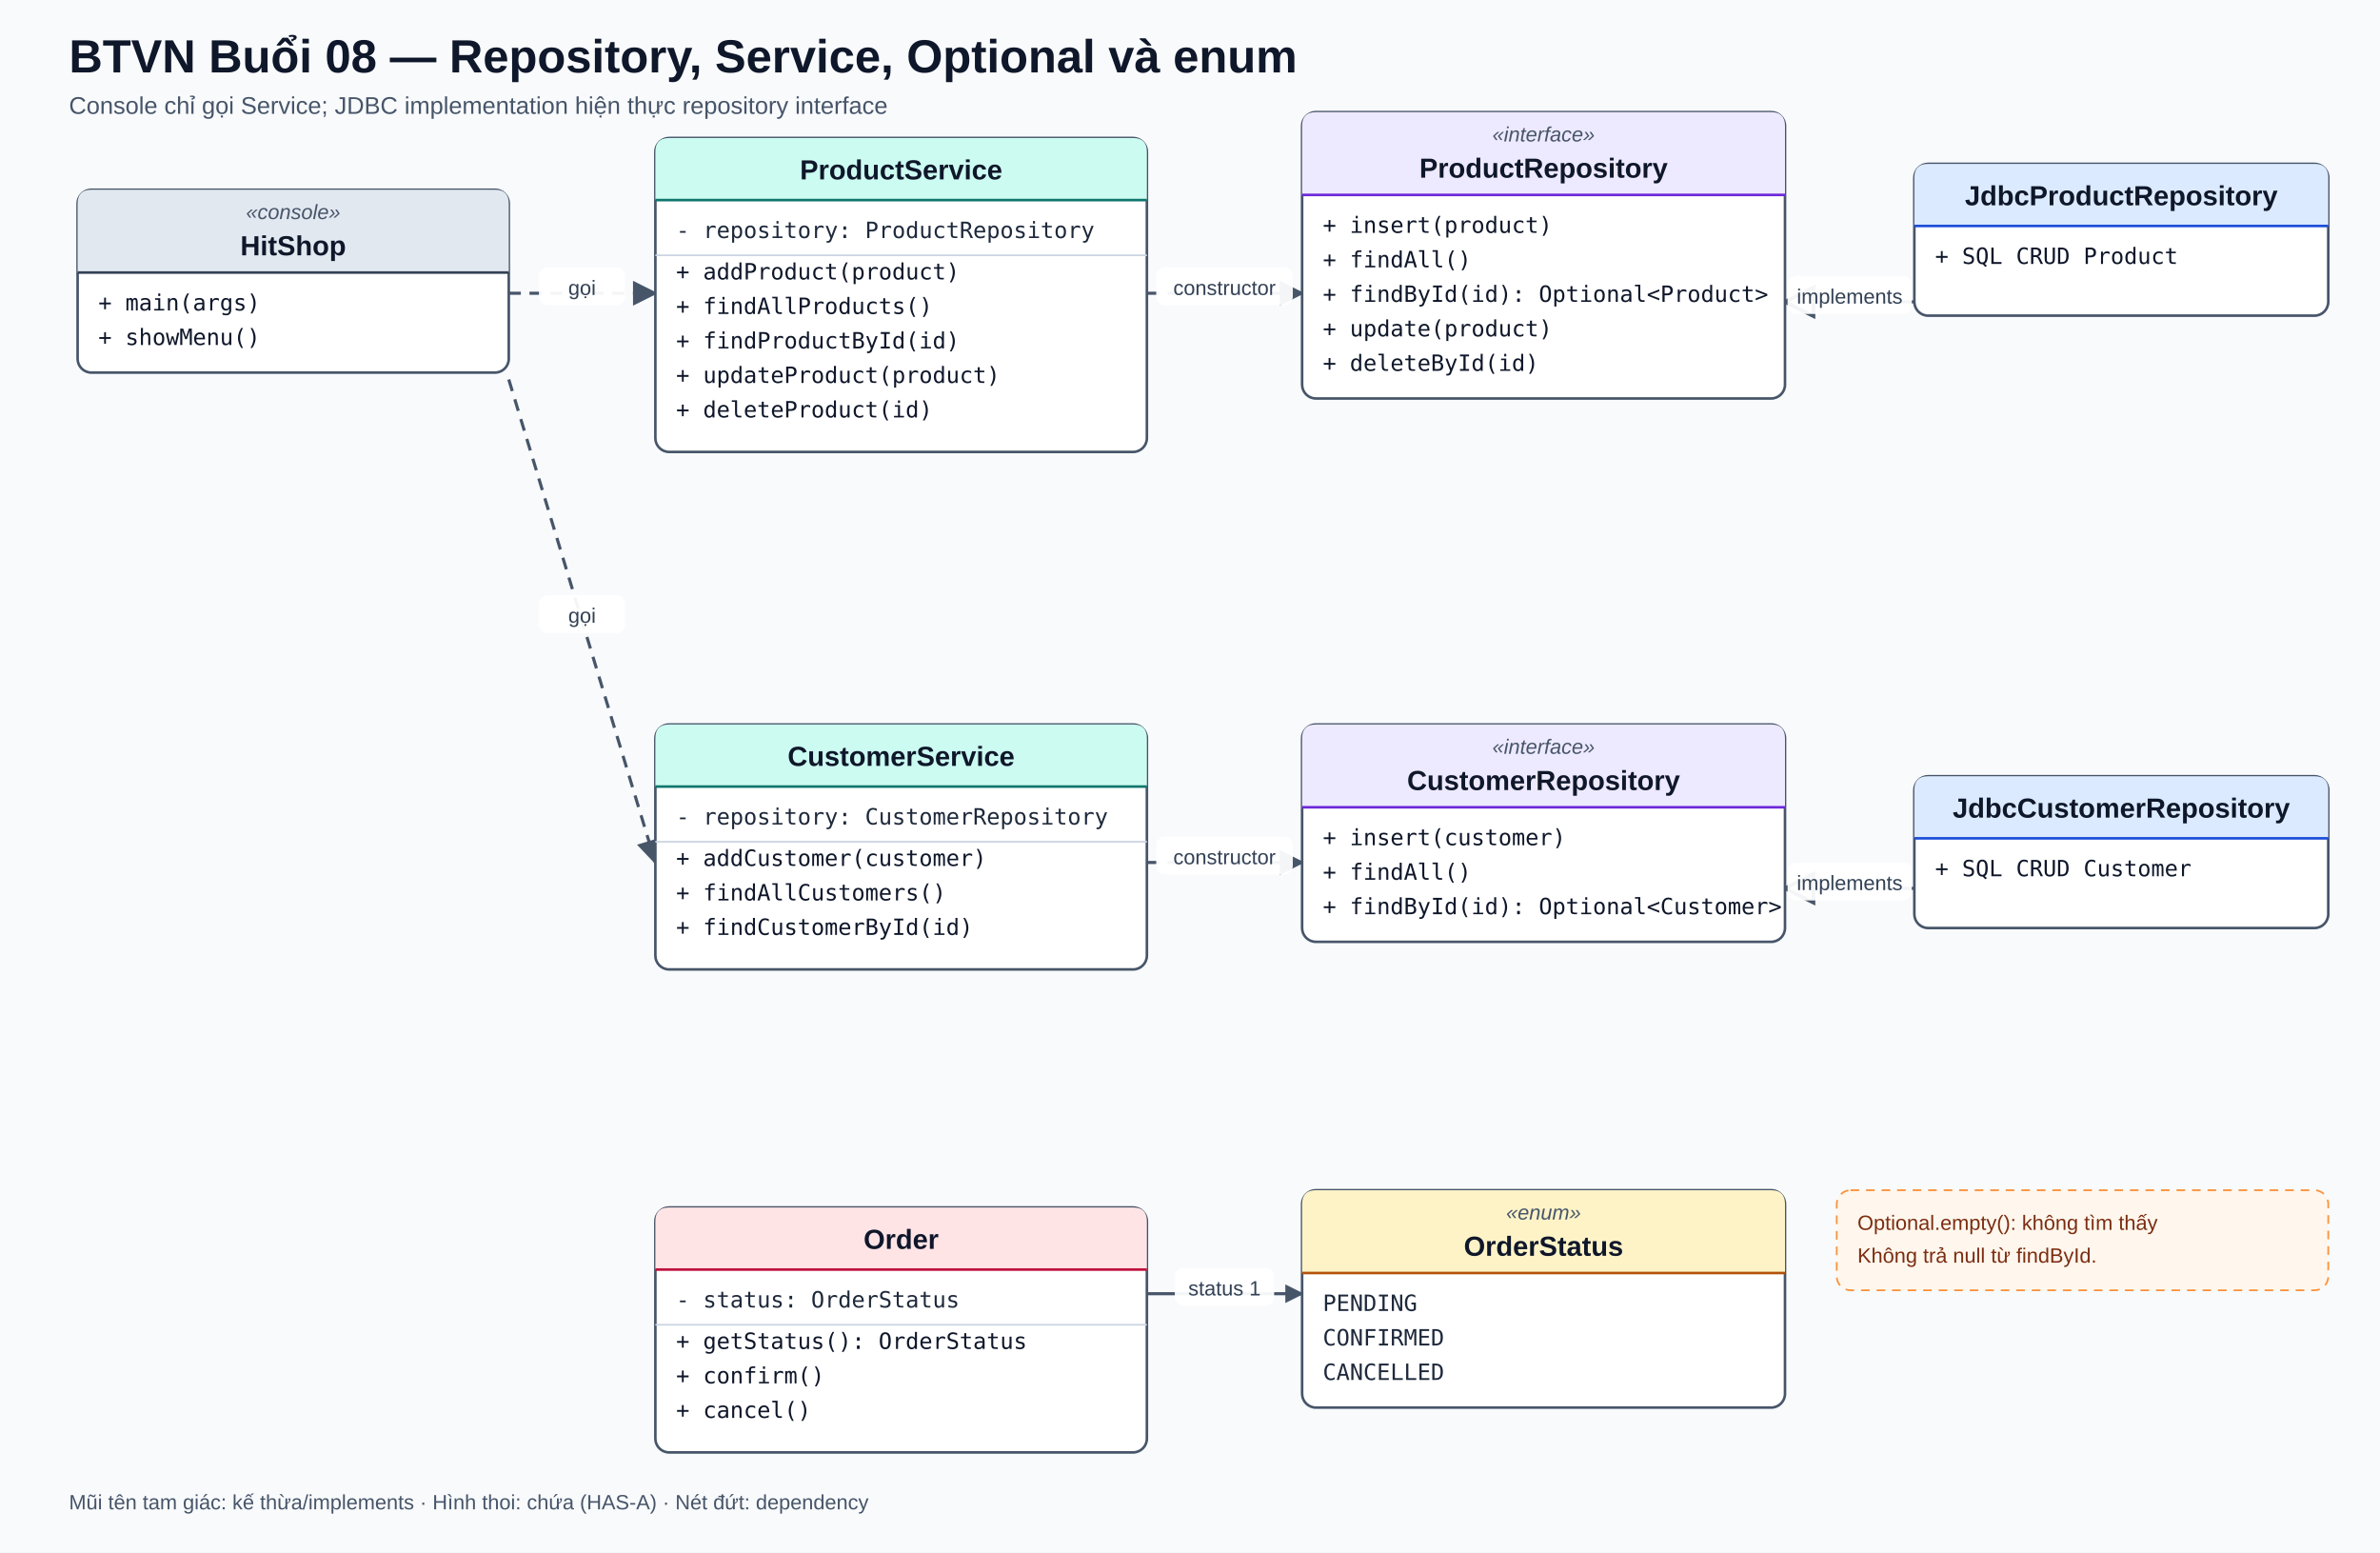
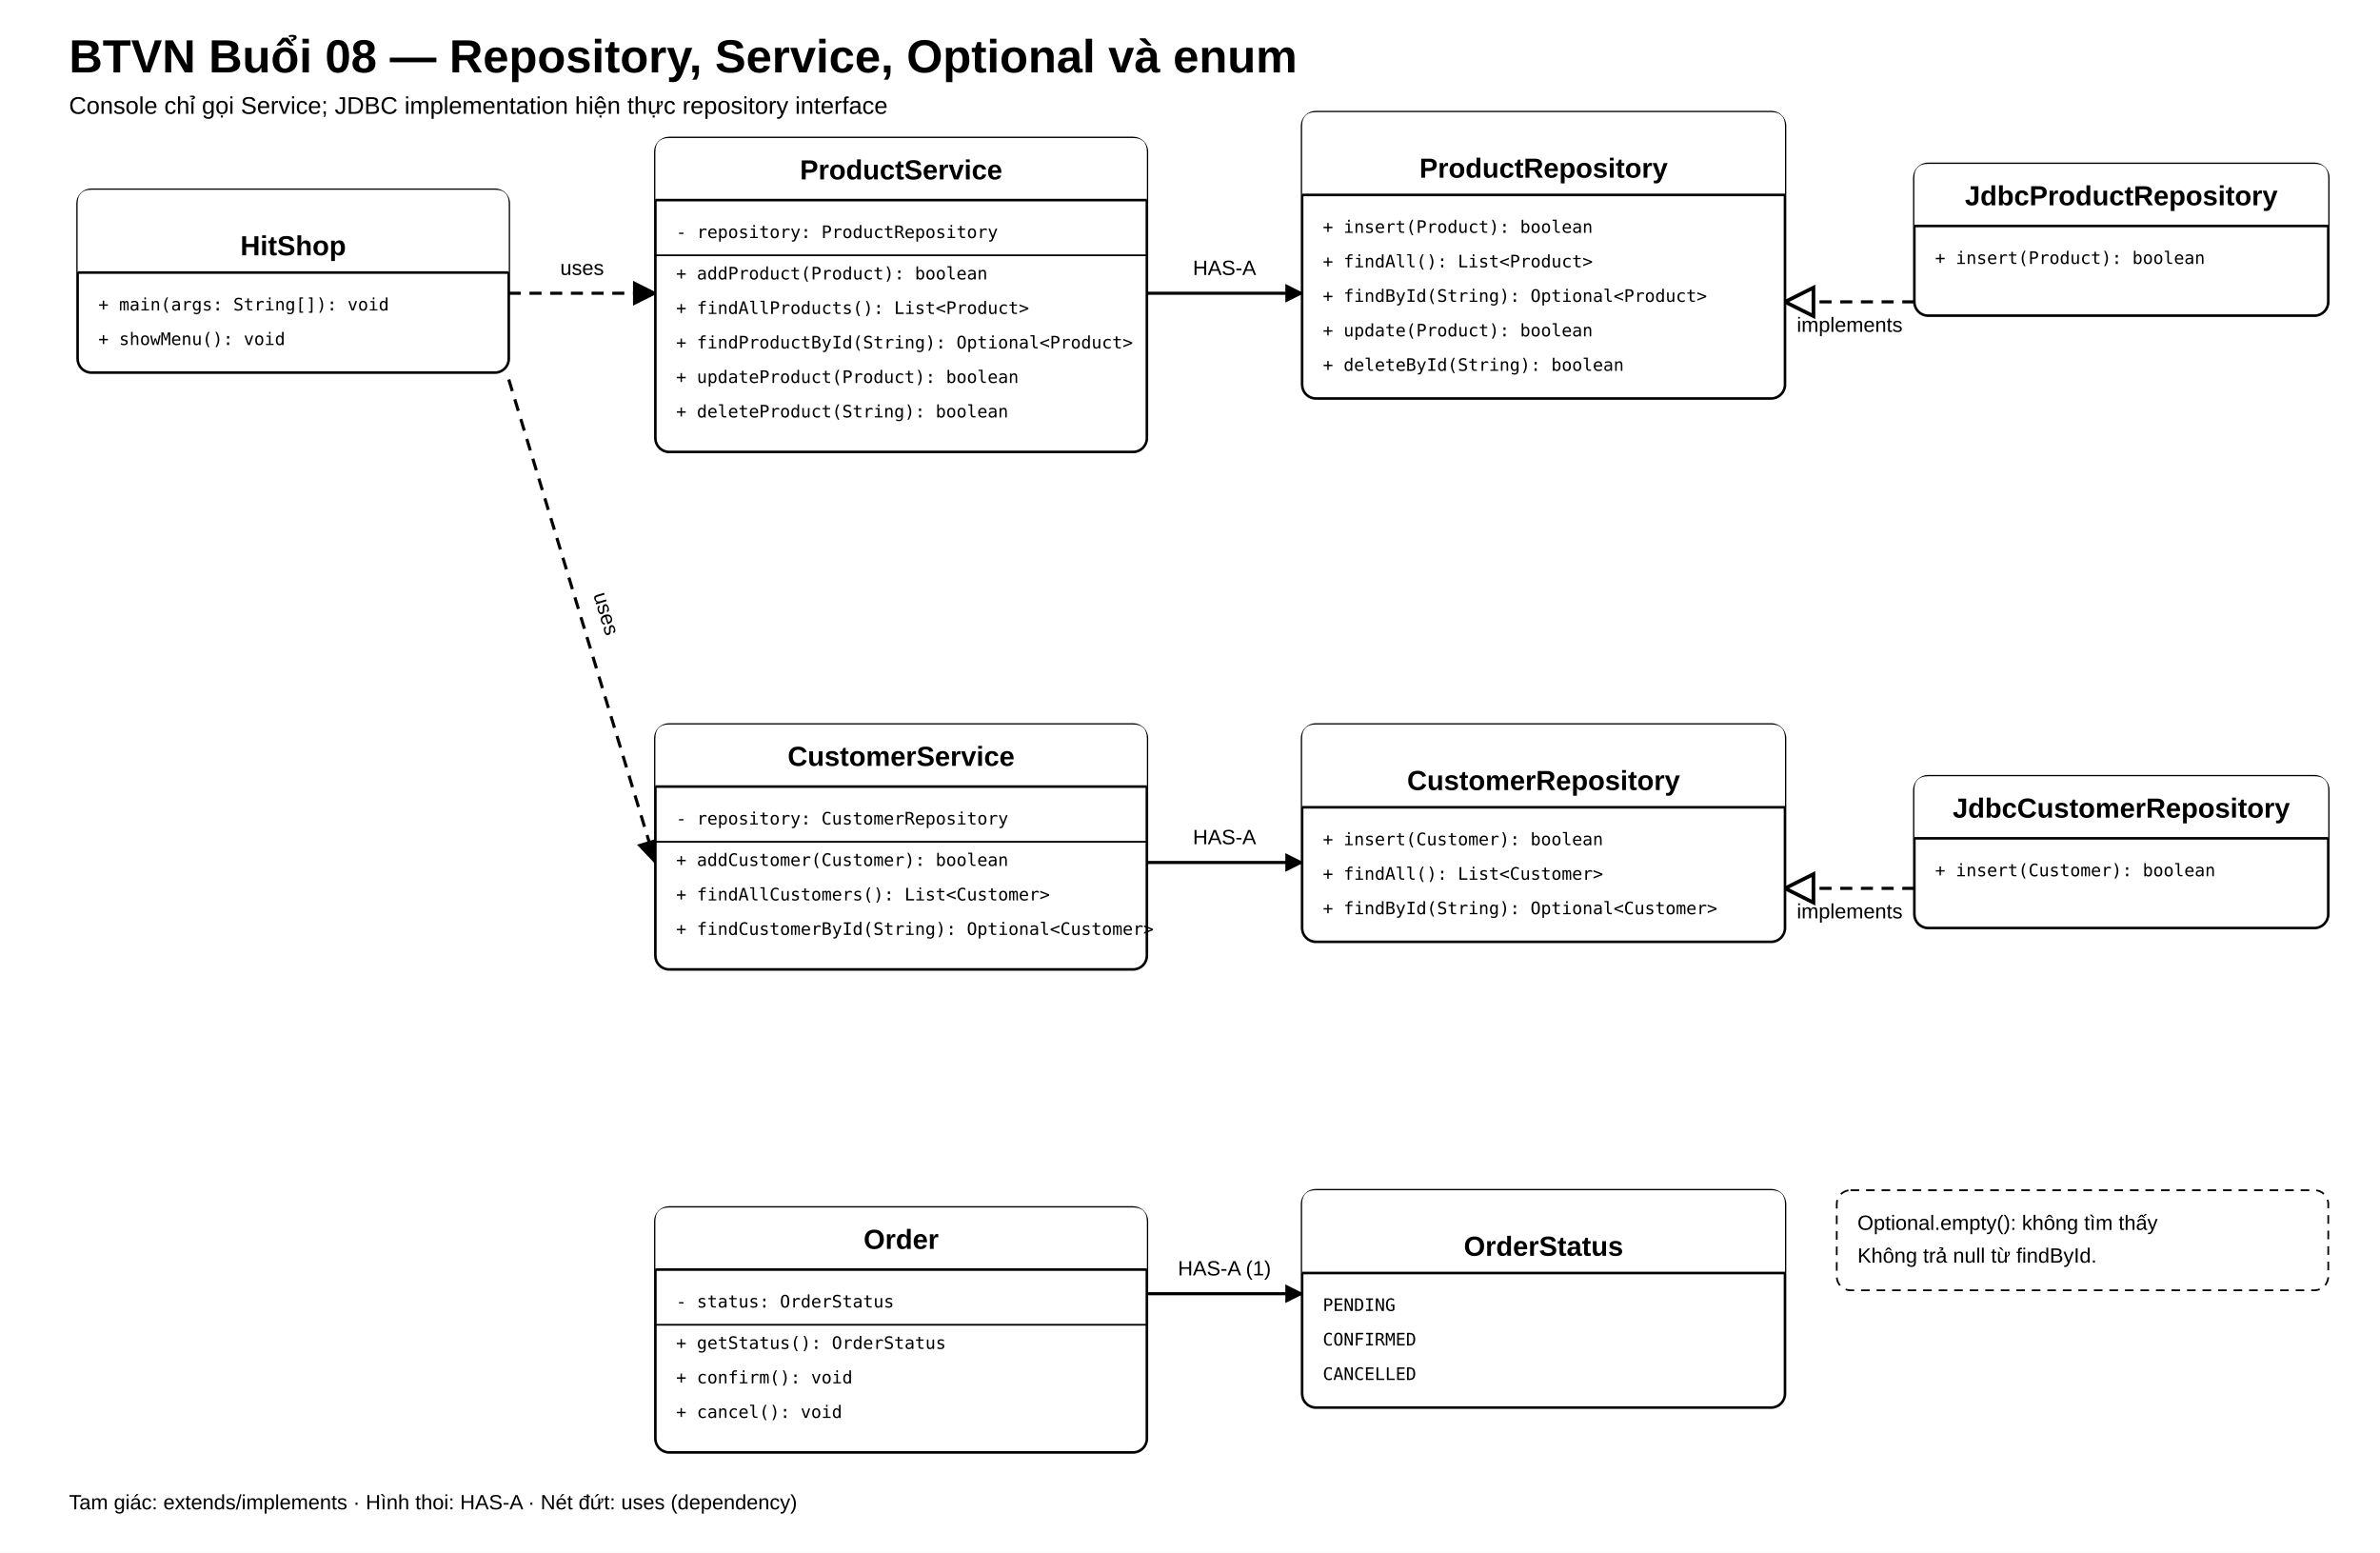
<svg xmlns="http://www.w3.org/2000/svg" width="1380" height="900" viewBox="0 0 1380 900" role="img" aria-labelledby="title desc">
  <defs>
    <marker id="arrow" viewBox="0 0 10 10" refX="9" refY="5" markerWidth="8" markerHeight="8" orient="auto">
-       <path d="M 0 0 L 10 5 L 0 10 z" fill="#475569" />
+       <path d="M 0 0 L 10 5 L 0 10 z" fill="#000000" />
    </marker>
    <marker id="arrowSmall" viewBox="0 0 10 10" refX="9" refY="5" markerWidth="6" markerHeight="6" orient="auto">
-       <path d="M 0 0 L 10 5 L 0 10 z" fill="#475569" />
+       <path d="M 0 0 L 10 5 L 0 10 z" fill="#000000" />
    </marker>
    <marker id="triangle" viewBox="0 0 12 12" refX="11" refY="6" markerWidth="11" markerHeight="11" orient="auto">
-       <path d="M 1 1 L 11 6 L 1 11 z" fill="#FFFFFF" stroke="#475569" stroke-width="1.3" />
+       <path d="M 1 1 L 11 6 L 1 11 z" fill="#FFFFFF" stroke="#000000" stroke-width="1.3" />
    </marker>
    <marker id="diamond" viewBox="0 0 14 10" refX="13" refY="5" markerWidth="12" markerHeight="10" orient="auto">
-       <path d="M 1 5 L 6 1 L 13 5 L 6 9 z" fill="#475569" />
+       <path d="M 1 5 L 6 1 L 13 5 L 6 9 z" fill="#000000" />
    </marker>
  </defs>
  <style>
-     .title { font: 700 27px Arial, sans-serif; fill: #0F172A; }
-     .subtitle { font: 14px Arial, sans-serif; fill: #475569; }
-     .class-title { font: 700 16px Arial, sans-serif; fill: #0F172A; }
-     .stereotype { font: italic 12px Arial, sans-serif; fill: #475569; }
-     .member { font: 13px Consolas, monospace; fill: #1E293B; }
-     .method { fill: #0F172A; }
-     .edge-label { font: 12px Arial, sans-serif; fill: #334155; }
-     .note { font: 12px Arial, sans-serif; fill: #7C2D12; }
-     .legend { font: 12px Arial, sans-serif; fill: #475569; }
+     .title { font: 700 27px Arial, sans-serif; fill: #000000; }
+     .subtitle { font: 14px Arial, sans-serif; fill: #000000; }
+     .class-title { font: 700 16px Arial, sans-serif; fill: #000000; }
+     .member { font: 10px Consolas, monospace; fill: #000000; }
+     .method { fill: #000000; }
+     .edge-label { font: 12px Arial, sans-serif; fill: #000000; }
+     .note { font: 12px Arial, sans-serif; fill: #000000; }
+     .legend { font: 12px Arial, sans-serif; fill: #000000; }
  </style>
-   <rect width="100%" height="100%" fill="#F8FAFC" />
+   <rect width="100%" height="100%" fill="#FFFFFF" />
  <text x="40" y="42" class="title">BTVN Buổi 08 — Repository, Service, Optional và enum</text>
  <text x="40" y="66" class="subtitle">Console chỉ gọi Service; JDBC implementation hiện thực repository interface</text>
-   <path d="M 295 170 L 380 170" fill="none" stroke="#475569" stroke-width="1.8" stroke-dasharray="7 5" marker-end="url(#arrow)" />
-   <rect x="312.5" y="155" width="50" height="22" rx="5" fill="#FFFFFF" opacity="0.94" />
-   <text x="337.5" y="171" text-anchor="middle" class="edge-label">gọi</text>
-   <path d="M 295 220 L 380 500" fill="none" stroke="#475569" stroke-width="1.8" stroke-dasharray="7 5" marker-end="url(#arrow)" />
-   <rect x="312.5" y="345" width="50" height="22" rx="5" fill="#FFFFFF" opacity="0.94" />
-   <text x="337.5" y="361" text-anchor="middle" class="edge-label">gọi</text>
-   <path d="M 665 170 L 755 170" fill="none" stroke="#475569" stroke-width="1.8" stroke-dasharray="7 5" marker-end="url(#arrow)" />
-   <rect x="670.4" y="155" width="79.2" height="22" rx="5" fill="#FFFFFF" opacity="0.94" />
-   <text x="710" y="171" text-anchor="middle" class="edge-label">constructor</text>
-   <path d="M 665 500 L 755 500" fill="none" stroke="#475569" stroke-width="1.8" stroke-dasharray="7 5" marker-end="url(#arrow)" />
-   <rect x="670.4" y="485" width="79.2" height="22" rx="5" fill="#FFFFFF" opacity="0.94" />
-   <text x="710" y="501" text-anchor="middle" class="edge-label">constructor</text>
-   <path d="M 1110 175 L 1035 175" fill="none" stroke="#475569" stroke-width="1.8" stroke-dasharray="7 5" marker-end="url(#triangle)" />
-   <rect x="1036.5" y="160" width="72" height="22" rx="5" fill="#FFFFFF" opacity="0.94" />
-   <text x="1072.5" y="176" text-anchor="middle" class="edge-label">implements</text>
-   <path d="M 1110 515 L 1035 515" fill="none" stroke="#475569" stroke-width="1.8" stroke-dasharray="7 5" marker-end="url(#triangle)" />
-   <rect x="1036.5" y="500" width="72" height="22" rx="5" fill="#FFFFFF" opacity="0.94" />
-   <text x="1072.5" y="516" text-anchor="middle" class="edge-label">implements</text>
-   <path d="M 665 750 L 755 750" fill="none" stroke="#475569" stroke-width="1.8" marker-end="url(#arrowSmall)" />
-   <rect x="681.2" y="735" width="57.6" height="22" rx="5" fill="#FFFFFF" opacity="0.94" />
-   <text x="710" y="751" text-anchor="middle" class="edge-label">status 1</text>
+   <path d="M 295 170 L 380 170" fill="none" stroke="#000000" stroke-width="1.8" stroke-dasharray="7 5" marker-end="url(#arrow)" />
+   <text x="337.5" y="156.0" text-anchor="middle" dominant-baseline="middle" transform="rotate(0.0 337.5 156.0)" class="edge-label">uses</text>
+   <path d="M 295 220 L 380 500" fill="none" stroke="#000000" stroke-width="1.8" stroke-dasharray="7 5" marker-end="url(#arrow)" />
+   <text x="350.9" y="355.9" text-anchor="middle" dominant-baseline="middle" transform="rotate(73.1 350.9 355.9)" class="edge-label">uses</text>
+   <path d="M 665 170 L 755 170" fill="none" stroke="#000000" stroke-width="1.8" marker-end="url(#arrowSmall)" />
+   <text x="710.0" y="156.0" text-anchor="middle" dominant-baseline="middle" transform="rotate(0.0 710.0 156.0)" class="edge-label">HAS-A</text>
+   <path d="M 665 500 L 755 500" fill="none" stroke="#000000" stroke-width="1.8" marker-end="url(#arrowSmall)" />
+   <text x="710.0" y="486.0" text-anchor="middle" dominant-baseline="middle" transform="rotate(0.0 710.0 486.0)" class="edge-label">HAS-A</text>
+   <path d="M 1110 175 L 1035 175" fill="none" stroke="#000000" stroke-width="1.8" stroke-dasharray="7 5" marker-end="url(#triangle)" />
+   <text x="1072.5" y="189.0" text-anchor="middle" dominant-baseline="middle" transform="rotate(0.0 1072.5 189.0)" class="edge-label">implements</text>
+   <path d="M 1110 515 L 1035 515" fill="none" stroke="#000000" stroke-width="1.8" stroke-dasharray="7 5" marker-end="url(#triangle)" />
+   <text x="1072.5" y="529.0" text-anchor="middle" dominant-baseline="middle" transform="rotate(0.0 1072.5 529.0)" class="edge-label">implements</text>
+   <path d="M 665 750 L 755 750" fill="none" stroke="#000000" stroke-width="1.8" marker-end="url(#arrowSmall)" />
+   <text x="710.0" y="736.0" text-anchor="middle" dominant-baseline="middle" transform="rotate(0.0 710.0 736.0)" class="edge-label">HAS-A (1)</text>
  <g class="class-box">
-     <rect x="45" y="110" width="250" height="106" rx="8" fill="#FFFFFF" stroke="#475569" stroke-width="1.5" />
-     <path d="M 53 110 H 287 Q 295 110 295 118 V 158 H 45 V 118 Q 45 110 53 110" fill="#E2E8F0" />
-     <line x1="45" y1="158" x2="295" y2="158" stroke="#334155" stroke-width="1.5" />
-     <text x="170" y="127" text-anchor="middle" class="stereotype">«console»</text>
+     <rect x="45" y="110" width="250" height="106" rx="8" fill="#FFFFFF" stroke="#000000" stroke-width="1.5" />
+     <path d="M 53 110 H 287 Q 295 110 295 118 V 158 H 45 V 118 Q 45 110 53 110" fill="#FFFFFF" />
+     <line x1="45" y1="158" x2="295" y2="158" stroke="#000000" stroke-width="1.5" />
    <text x="170" y="148" text-anchor="middle" class="class-title">HitShop</text>
-     <text x="57" y="180" class="member method">+ main(args)</text>
-     <text x="57" y="200" class="member method">+ showMenu()</text>
+     <text x="57" y="180" class="member method">+ main(args: String[]): void</text>
+     <text x="57" y="200" class="member method">+ showMenu(): void</text>
  </g>
  <g class="class-box">
-     <rect x="380" y="80" width="285" height="182" rx="8" fill="#FFFFFF" stroke="#475569" stroke-width="1.5" />
-     <path d="M 388 80 H 657 Q 665 80 665 88 V 116 H 380 V 88 Q 380 80 388 80" fill="#CCFBF1" />
-     <line x1="380" y1="116" x2="665" y2="116" stroke="#0F766E" stroke-width="1.5" />
+     <rect x="380" y="80" width="285" height="182" rx="8" fill="#FFFFFF" stroke="#000000" stroke-width="1.5" />
+     <path d="M 388 80 H 657 Q 665 80 665 88 V 116 H 380 V 88 Q 380 80 388 80" fill="#FFFFFF" />
+     <line x1="380" y1="116" x2="665" y2="116" stroke="#000000" stroke-width="1.5" />
    <text x="522.5" y="104" text-anchor="middle" class="class-title">ProductService</text>
    <text x="392" y="138" class="member">- repository: ProductRepository</text>
-     <line x1="380" y1="148" x2="665" y2="148" stroke="#CBD5E1" />
-     <text x="392" y="162" class="member method">+ addProduct(product)</text>
-     <text x="392" y="182" class="member method">+ findAllProducts()</text>
-     <text x="392" y="202" class="member method">+ findProductById(id)</text>
-     <text x="392" y="222" class="member method">+ updateProduct(product)</text>
-     <text x="392" y="242" class="member method">+ deleteProduct(id)</text>
+     <line x1="380" y1="148" x2="665" y2="148" stroke="#000000" />
+     <text x="392" y="162" class="member method">+ addProduct(Product): boolean</text>
+     <text x="392" y="182" class="member method">+ findAllProducts(): List&lt;Product&gt;</text>
+     <text x="392" y="202" class="member method">+ findProductById(String): Optional&lt;Product&gt;</text>
+     <text x="392" y="222" class="member method">+ updateProduct(Product): boolean</text>
+     <text x="392" y="242" class="member method">+ deleteProduct(String): boolean</text>
  </g>
  <g class="class-box">
-     <rect x="380" y="420" width="285" height="142" rx="8" fill="#FFFFFF" stroke="#475569" stroke-width="1.5" />
-     <path d="M 388 420 H 657 Q 665 420 665 428 V 456 H 380 V 428 Q 380 420 388 420" fill="#CCFBF1" />
-     <line x1="380" y1="456" x2="665" y2="456" stroke="#0F766E" stroke-width="1.5" />
+     <rect x="380" y="420" width="285" height="142" rx="8" fill="#FFFFFF" stroke="#000000" stroke-width="1.5" />
+     <path d="M 388 420 H 657 Q 665 420 665 428 V 456 H 380 V 428 Q 380 420 388 420" fill="#FFFFFF" />
+     <line x1="380" y1="456" x2="665" y2="456" stroke="#000000" stroke-width="1.5" />
    <text x="522.5" y="444" text-anchor="middle" class="class-title">CustomerService</text>
    <text x="392" y="478" class="member">- repository: CustomerRepository</text>
-     <line x1="380" y1="488" x2="665" y2="488" stroke="#CBD5E1" />
-     <text x="392" y="502" class="member method">+ addCustomer(customer)</text>
-     <text x="392" y="522" class="member method">+ findAllCustomers()</text>
-     <text x="392" y="542" class="member method">+ findCustomerById(id)</text>
+     <line x1="380" y1="488" x2="665" y2="488" stroke="#000000" />
+     <text x="392" y="502" class="member method">+ addCustomer(Customer): boolean</text>
+     <text x="392" y="522" class="member method">+ findAllCustomers(): List&lt;Customer&gt;</text>
+     <text x="392" y="542" class="member method">+ findCustomerById(String): Optional&lt;Customer&gt;</text>
  </g>
  <g class="class-box">
-     <rect x="755" y="65" width="280" height="166" rx="8" fill="#FFFFFF" stroke="#475569" stroke-width="1.5" />
-     <path d="M 763 65 H 1027 Q 1035 65 1035 73 V 113 H 755 V 73 Q 755 65 763 65" fill="#EDE9FE" />
-     <line x1="755" y1="113" x2="1035" y2="113" stroke="#6D28D9" stroke-width="1.5" />
-     <text x="895" y="82" text-anchor="middle" class="stereotype">«interface»</text>
+     <rect x="755" y="65" width="280" height="166" rx="8" fill="#FFFFFF" stroke="#000000" stroke-width="1.5" />
+     <path d="M 763 65 H 1027 Q 1035 65 1035 73 V 113 H 755 V 73 Q 755 65 763 65" fill="#FFFFFF" />
+     <line x1="755" y1="113" x2="1035" y2="113" stroke="#000000" stroke-width="1.5" />
    <text x="895" y="103" text-anchor="middle" class="class-title">ProductRepository</text>
-     <text x="767" y="135" class="member method">+ insert(product)</text>
-     <text x="767" y="155" class="member method">+ findAll()</text>
-     <text x="767" y="175" class="member method">+ findById(id): Optional&lt;Product&gt;</text>
-     <text x="767" y="195" class="member method">+ update(product)</text>
-     <text x="767" y="215" class="member method">+ deleteById(id)</text>
+     <text x="767" y="135" class="member method">+ insert(Product): boolean</text>
+     <text x="767" y="155" class="member method">+ findAll(): List&lt;Product&gt;</text>
+     <text x="767" y="175" class="member method">+ findById(String): Optional&lt;Product&gt;</text>
+     <text x="767" y="195" class="member method">+ update(Product): boolean</text>
+     <text x="767" y="215" class="member method">+ deleteById(String): boolean</text>
  </g>
  <g class="class-box">
-     <rect x="755" y="420" width="280" height="126" rx="8" fill="#FFFFFF" stroke="#475569" stroke-width="1.5" />
-     <path d="M 763 420 H 1027 Q 1035 420 1035 428 V 468 H 755 V 428 Q 755 420 763 420" fill="#EDE9FE" />
-     <line x1="755" y1="468" x2="1035" y2="468" stroke="#6D28D9" stroke-width="1.5" />
-     <text x="895" y="437" text-anchor="middle" class="stereotype">«interface»</text>
+     <rect x="755" y="420" width="280" height="126" rx="8" fill="#FFFFFF" stroke="#000000" stroke-width="1.5" />
+     <path d="M 763 420 H 1027 Q 1035 420 1035 428 V 468 H 755 V 428 Q 755 420 763 420" fill="#FFFFFF" />
+     <line x1="755" y1="468" x2="1035" y2="468" stroke="#000000" stroke-width="1.5" />
    <text x="895" y="458" text-anchor="middle" class="class-title">CustomerRepository</text>
-     <text x="767" y="490" class="member method">+ insert(customer)</text>
-     <text x="767" y="510" class="member method">+ findAll()</text>
-     <text x="767" y="530" class="member method">+ findById(id): Optional&lt;Customer&gt;</text>
+     <text x="767" y="490" class="member method">+ insert(Customer): boolean</text>
+     <text x="767" y="510" class="member method">+ findAll(): List&lt;Customer&gt;</text>
+     <text x="767" y="530" class="member method">+ findById(String): Optional&lt;Customer&gt;</text>
  </g>
  <g class="class-box">
-     <rect x="1110" y="95" width="240" height="88" rx="8" fill="#FFFFFF" stroke="#475569" stroke-width="1.5" />
-     <path d="M 1118 95 H 1342 Q 1350 95 1350 103 V 131 H 1110 V 103 Q 1110 95 1118 95" fill="#DBEAFE" />
-     <line x1="1110" y1="131" x2="1350" y2="131" stroke="#1D4ED8" stroke-width="1.5" />
+     <rect x="1110" y="95" width="240" height="88" rx="8" fill="#FFFFFF" stroke="#000000" stroke-width="1.5" />
+     <path d="M 1118 95 H 1342 Q 1350 95 1350 103 V 131 H 1110 V 103 Q 1110 95 1118 95" fill="#FFFFFF" />
+     <line x1="1110" y1="131" x2="1350" y2="131" stroke="#000000" stroke-width="1.5" />
    <text x="1230" y="119" text-anchor="middle" class="class-title">JdbcProductRepository</text>
-     <text x="1122" y="153" class="member method">+ SQL CRUD Product</text>
+     <text x="1122" y="153" class="member method">+ insert(Product): boolean</text>
  </g>
  <g class="class-box">
-     <rect x="1110" y="450" width="240" height="88" rx="8" fill="#FFFFFF" stroke="#475569" stroke-width="1.5" />
-     <path d="M 1118 450 H 1342 Q 1350 450 1350 458 V 486 H 1110 V 458 Q 1110 450 1118 450" fill="#DBEAFE" />
-     <line x1="1110" y1="486" x2="1350" y2="486" stroke="#1D4ED8" stroke-width="1.5" />
+     <rect x="1110" y="450" width="240" height="88" rx="8" fill="#FFFFFF" stroke="#000000" stroke-width="1.5" />
+     <path d="M 1118 450 H 1342 Q 1350 450 1350 458 V 486 H 1110 V 458 Q 1110 450 1118 450" fill="#FFFFFF" />
+     <line x1="1110" y1="486" x2="1350" y2="486" stroke="#000000" stroke-width="1.5" />
    <text x="1230" y="474" text-anchor="middle" class="class-title">JdbcCustomerRepository</text>
-     <text x="1122" y="508" class="member method">+ SQL CRUD Customer</text>
+     <text x="1122" y="508" class="member method">+ insert(Customer): boolean</text>
  </g>
  <g class="class-box">
-     <rect x="755" y="690" width="280" height="126" rx="8" fill="#FFFFFF" stroke="#475569" stroke-width="1.5" />
-     <path d="M 763 690 H 1027 Q 1035 690 1035 698 V 738 H 755 V 698 Q 755 690 763 690" fill="#FEF3C7" />
-     <line x1="755" y1="738" x2="1035" y2="738" stroke="#B45309" stroke-width="1.5" />
-     <text x="895" y="707" text-anchor="middle" class="stereotype">«enum»</text>
+     <rect x="755" y="690" width="280" height="126" rx="8" fill="#FFFFFF" stroke="#000000" stroke-width="1.5" />
+     <path d="M 763 690 H 1027 Q 1035 690 1035 698 V 738 H 755 V 698 Q 755 690 763 690" fill="#FFFFFF" />
+     <line x1="755" y1="738" x2="1035" y2="738" stroke="#000000" stroke-width="1.5" />
    <text x="895" y="728" text-anchor="middle" class="class-title">OrderStatus</text>
    <text x="767" y="760" class="member">PENDING</text>
    <text x="767" y="780" class="member">CONFIRMED</text>
    <text x="767" y="800" class="member">CANCELLED</text>
  </g>
  <g class="class-box">
-     <rect x="380" y="700" width="285" height="142" rx="8" fill="#FFFFFF" stroke="#475569" stroke-width="1.5" />
-     <path d="M 388 700 H 657 Q 665 700 665 708 V 736 H 380 V 708 Q 380 700 388 700" fill="#FFE4E6" />
-     <line x1="380" y1="736" x2="665" y2="736" stroke="#BE123C" stroke-width="1.5" />
+     <rect x="380" y="700" width="285" height="142" rx="8" fill="#FFFFFF" stroke="#000000" stroke-width="1.5" />
+     <path d="M 388 700 H 657 Q 665 700 665 708 V 736 H 380 V 708 Q 380 700 388 700" fill="#FFFFFF" />
+     <line x1="380" y1="736" x2="665" y2="736" stroke="#000000" stroke-width="1.5" />
    <text x="522.5" y="724" text-anchor="middle" class="class-title">Order</text>
    <text x="392" y="758" class="member">- status: OrderStatus</text>
-     <line x1="380" y1="768" x2="665" y2="768" stroke="#CBD5E1" />
+     <line x1="380" y1="768" x2="665" y2="768" stroke="#000000" />
    <text x="392" y="782" class="member method">+ getStatus(): OrderStatus</text>
-     <text x="392" y="802" class="member method">+ confirm()</text>
-     <text x="392" y="822" class="member method">+ cancel()</text>
+     <text x="392" y="802" class="member method">+ confirm(): void</text>
+     <text x="392" y="822" class="member method">+ cancel(): void</text>
  </g>
  <g>
-     <rect x="1065" y="690" width="285" height="58" rx="8" fill="#FFF7ED" stroke="#FB923C" stroke-dasharray="5 4" />
+     <rect x="1065" y="690" width="285" height="58" rx="8" fill="#FFFFFF" stroke="#000000" stroke-dasharray="5 4" />
    <text x="1077" y="713" class="note">Optional.empty(): không tìm thấy</text>
    <text x="1077" y="732" class="note">Không trả null từ findById.</text>
  </g>
  <g transform="translate(40 875)">
-     <text class="legend">Mũi tên tam giác: kế thừa/implements · Hình thoi: chứa (HAS-A) · Nét đứt: dependency</text>
+     <text class="legend">Tam giác: extends/implements · Hình thoi: HAS-A · Nét đứt: uses (dependency)</text>
  </g>
</svg>
